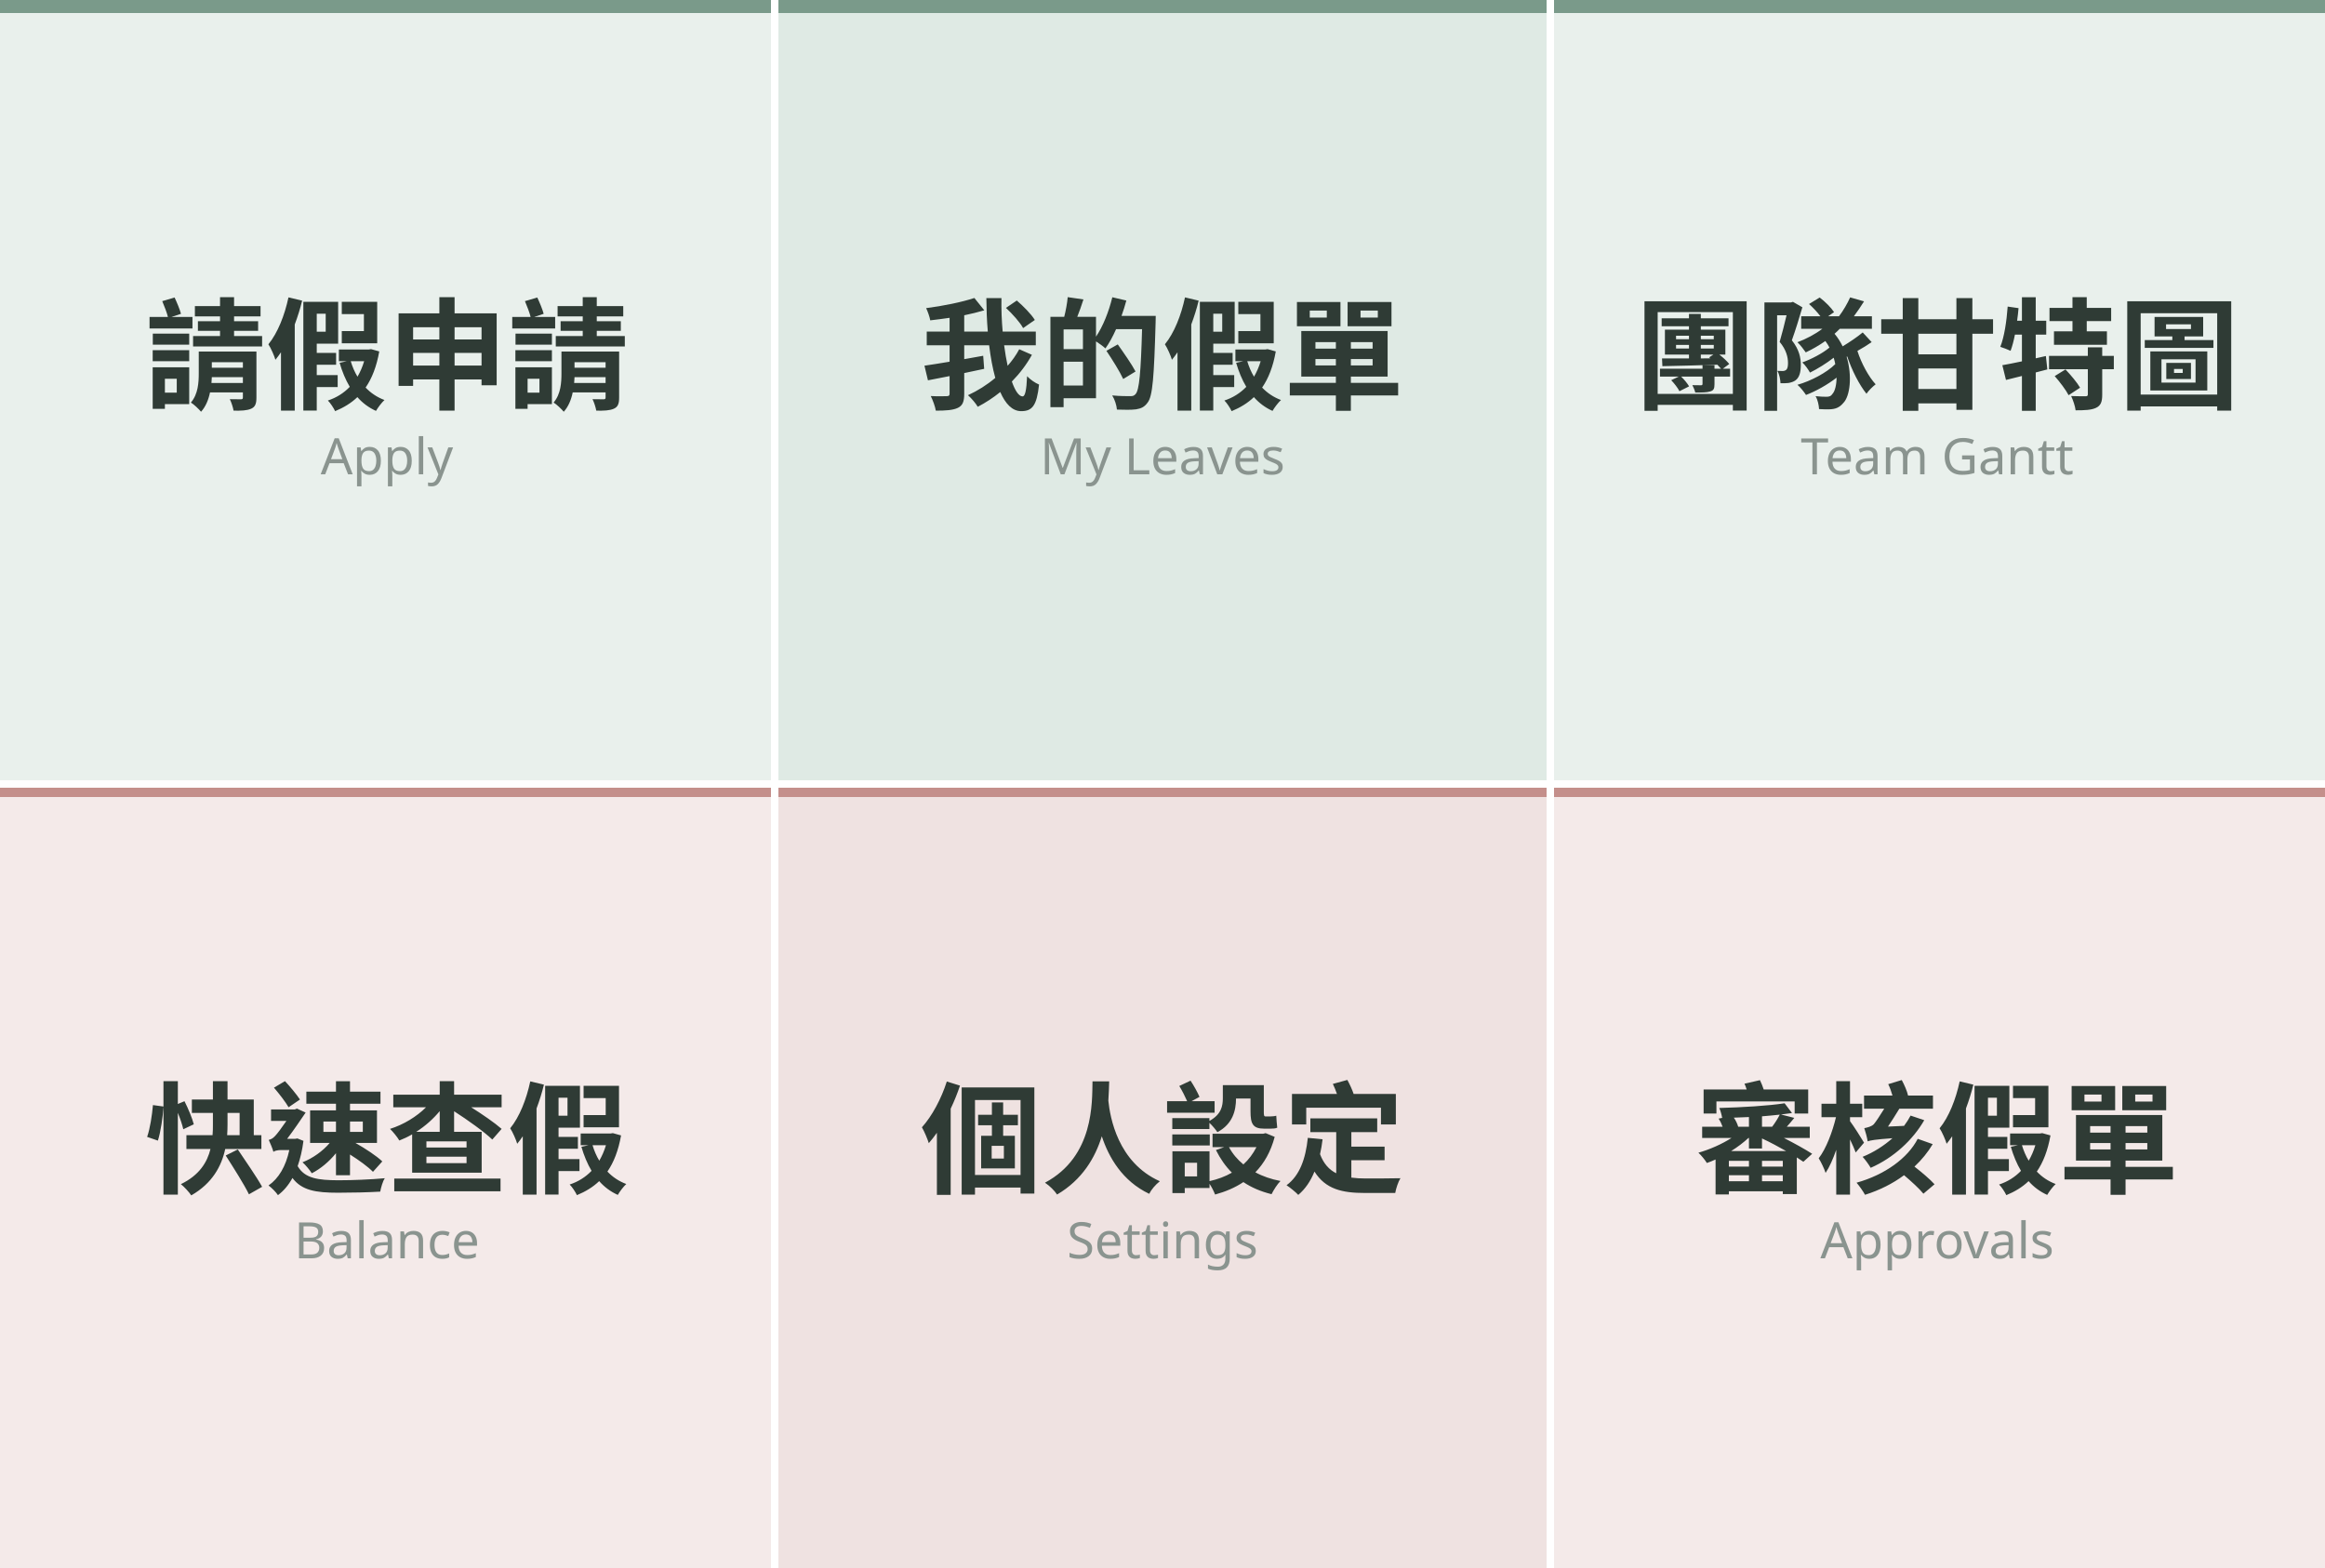
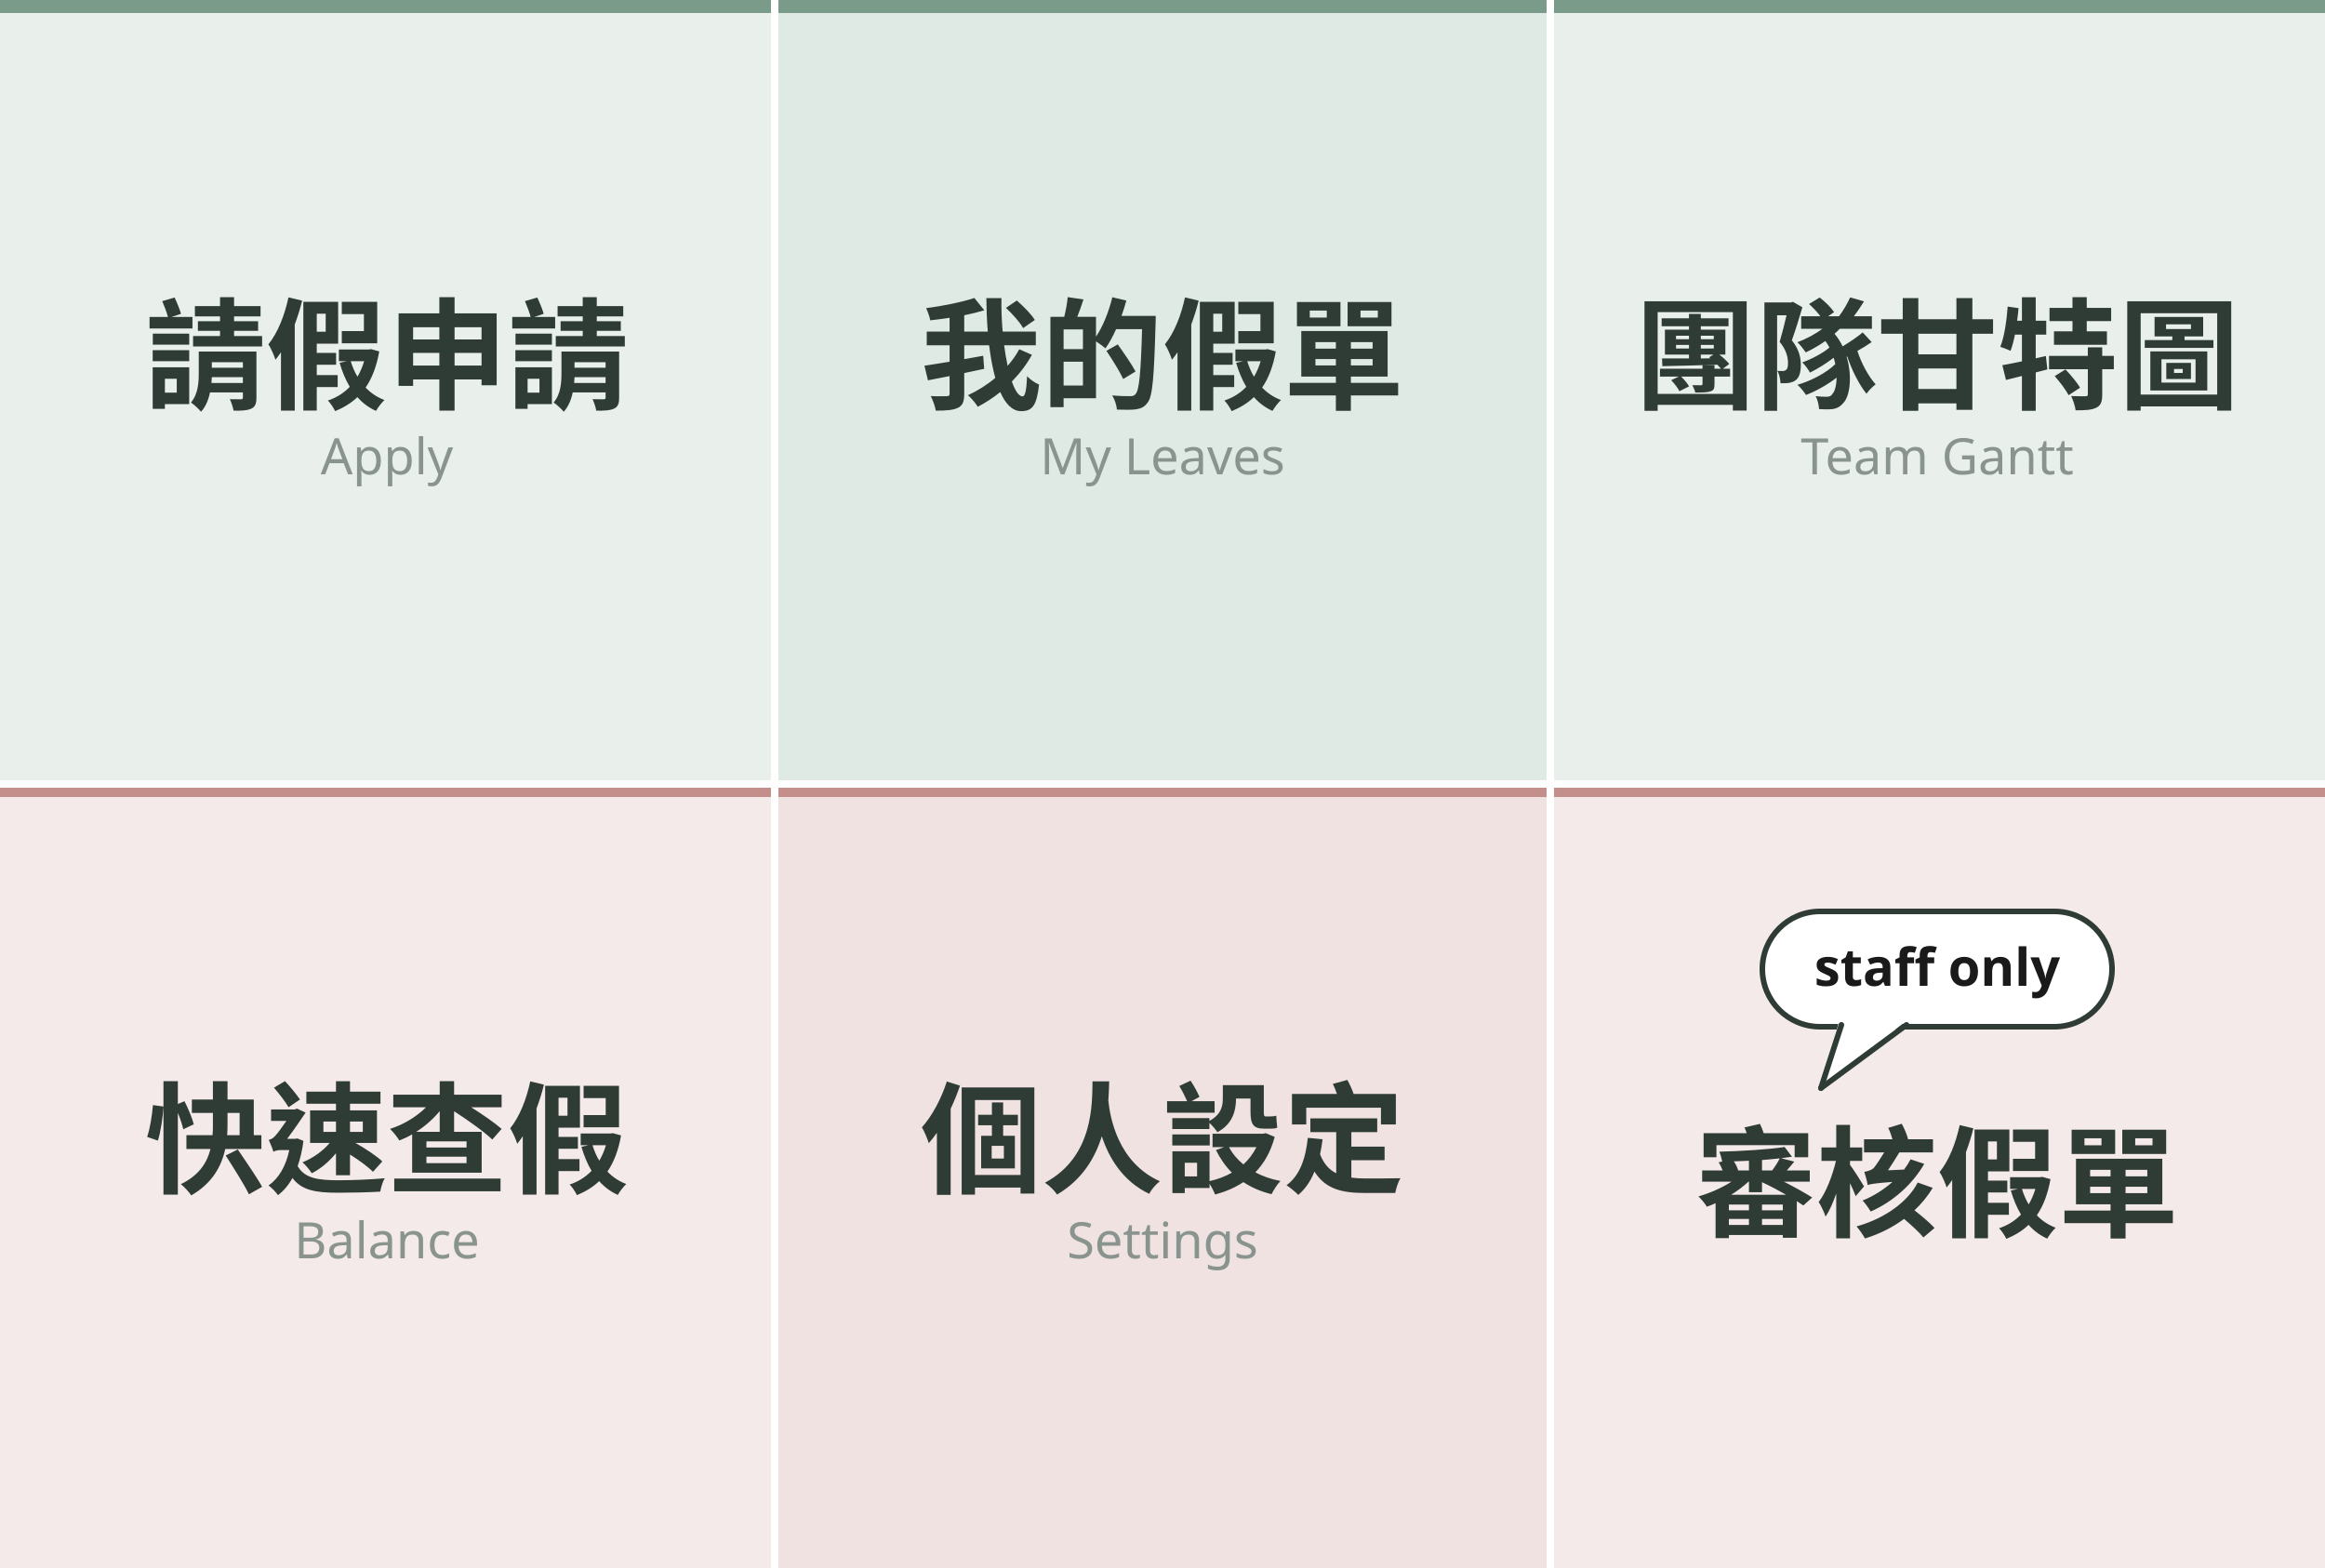
<svg xmlns="http://www.w3.org/2000/svg" width="2500" height="1686" viewBox="0 0 2500 1686">
  <style>
    .label { font-family: "PingFang TC", "Microsoft JhengHei", "Heiti TC", "Noto Sans CJK TC", sans-serif; font-weight: 700; fill: #2f3b35; }
    .sub   { font-family: "PingFang TC", "Microsoft JhengHei", sans-serif; font-weight: 400; fill: #8a948f; }
  </style>
  <rect x="0" y="0" width="2500" height="1686" fill="#ffffff" />
  <rect x="0" y="0" width="833" height="843" fill="#e9f0ec" />
  <rect x="833" y="0" width="834" height="843" fill="#dfeae4" />
  <rect x="1667" y="0" width="833" height="843" fill="#e9f0ec" />
  <rect x="0" y="843" width="833" height="843" fill="#f4eae9" />
  <rect x="833" y="843" width="834" height="843" fill="#efe2e1" />
  <rect x="1667" y="843" width="833" height="843" fill="#f4eae9" />
  <rect x="0" y="0" width="833" height="14" fill="#7A9A8A" />
  <rect x="833" y="0" width="834" height="14" fill="#7A9A8A" />
  <rect x="1667" y="0" width="833" height="14" fill="#7A9A8A" />
  <rect x="0" y="843" width="833" height="14" fill="#C48F8B" />
  <rect x="833" y="843" width="834" height="14" fill="#C48F8B" />
  <rect x="1667" y="843" width="833" height="14" fill="#C48F8B" />
  <line x1="833" y1="0" x2="833" y2="1686" stroke="#ffffff" stroke-width="8" />
  <line x1="1667" y1="0" x2="1667" y2="1686" stroke="#ffffff" stroke-width="8" />
  <line x1="0" y1="843" x2="2500" y2="843" stroke="#ffffff" stroke-width="8" />
  <text class="label" x="416" y="430" font-size="130" text-anchor="middle">請假申請</text>
  <text class="sub" x="416" y="510" font-size="54" text-anchor="middle">Apply</text>
  <text class="label" x="1250" y="430" font-size="130" text-anchor="middle">我的假單</text>
  <text class="sub" x="1250" y="510" font-size="54" text-anchor="middle">My Leaves</text>
  <text class="label" x="2083" y="430" font-size="130" text-anchor="middle">團隊甘特圖</text>
  <text class="sub" x="2083" y="510" font-size="54" text-anchor="middle">Team Gantt</text>
  <text class="label" x="416" y="1273" font-size="130" text-anchor="middle">快速查假</text>
  <text class="sub" x="416" y="1353" font-size="54" text-anchor="middle">Balance</text>
  <text class="label" x="1250" y="1273" font-size="130" text-anchor="middle">個人設定</text>
  <text class="sub" x="1250" y="1353" font-size="54" text-anchor="middle">Settings</text>
-   <text class="label" x="2083" y="1273" font-size="130" text-anchor="middle">審核假單</text>
-   <text class="sub" x="2083" y="1353" font-size="54" text-anchor="middle">Approvals</text>
+   <g>
+     <rect x="1895" y="980" width="376" height="124" rx="62" ry="62" fill="#ffffff" stroke="#2f3b35" stroke-width="6" />
+     <polygon points="1978,1096 2052,1096 1958,1170" fill="#ffffff" />
+     <line x1="1980" y1="1102" x2="1958" y2="1170" stroke="#2f3b35" stroke-width="6" stroke-linecap="round" />
+     <line x1="2050" y1="1102" x2="1958" y2="1170" stroke="#2f3b35" stroke-width="6" stroke-linecap="round" />
+     <text x="2083" y="1060" font-size="56" font-weight="700" text-anchor="middle" fill="#1a1a1a" font-family="'PingFang TC','Microsoft JhengHei',sans-serif">staff only</text>
+   </g>
+   <text class="label" x="2083" y="1320" font-size="130" text-anchor="middle">審核假單</text>
</svg>
